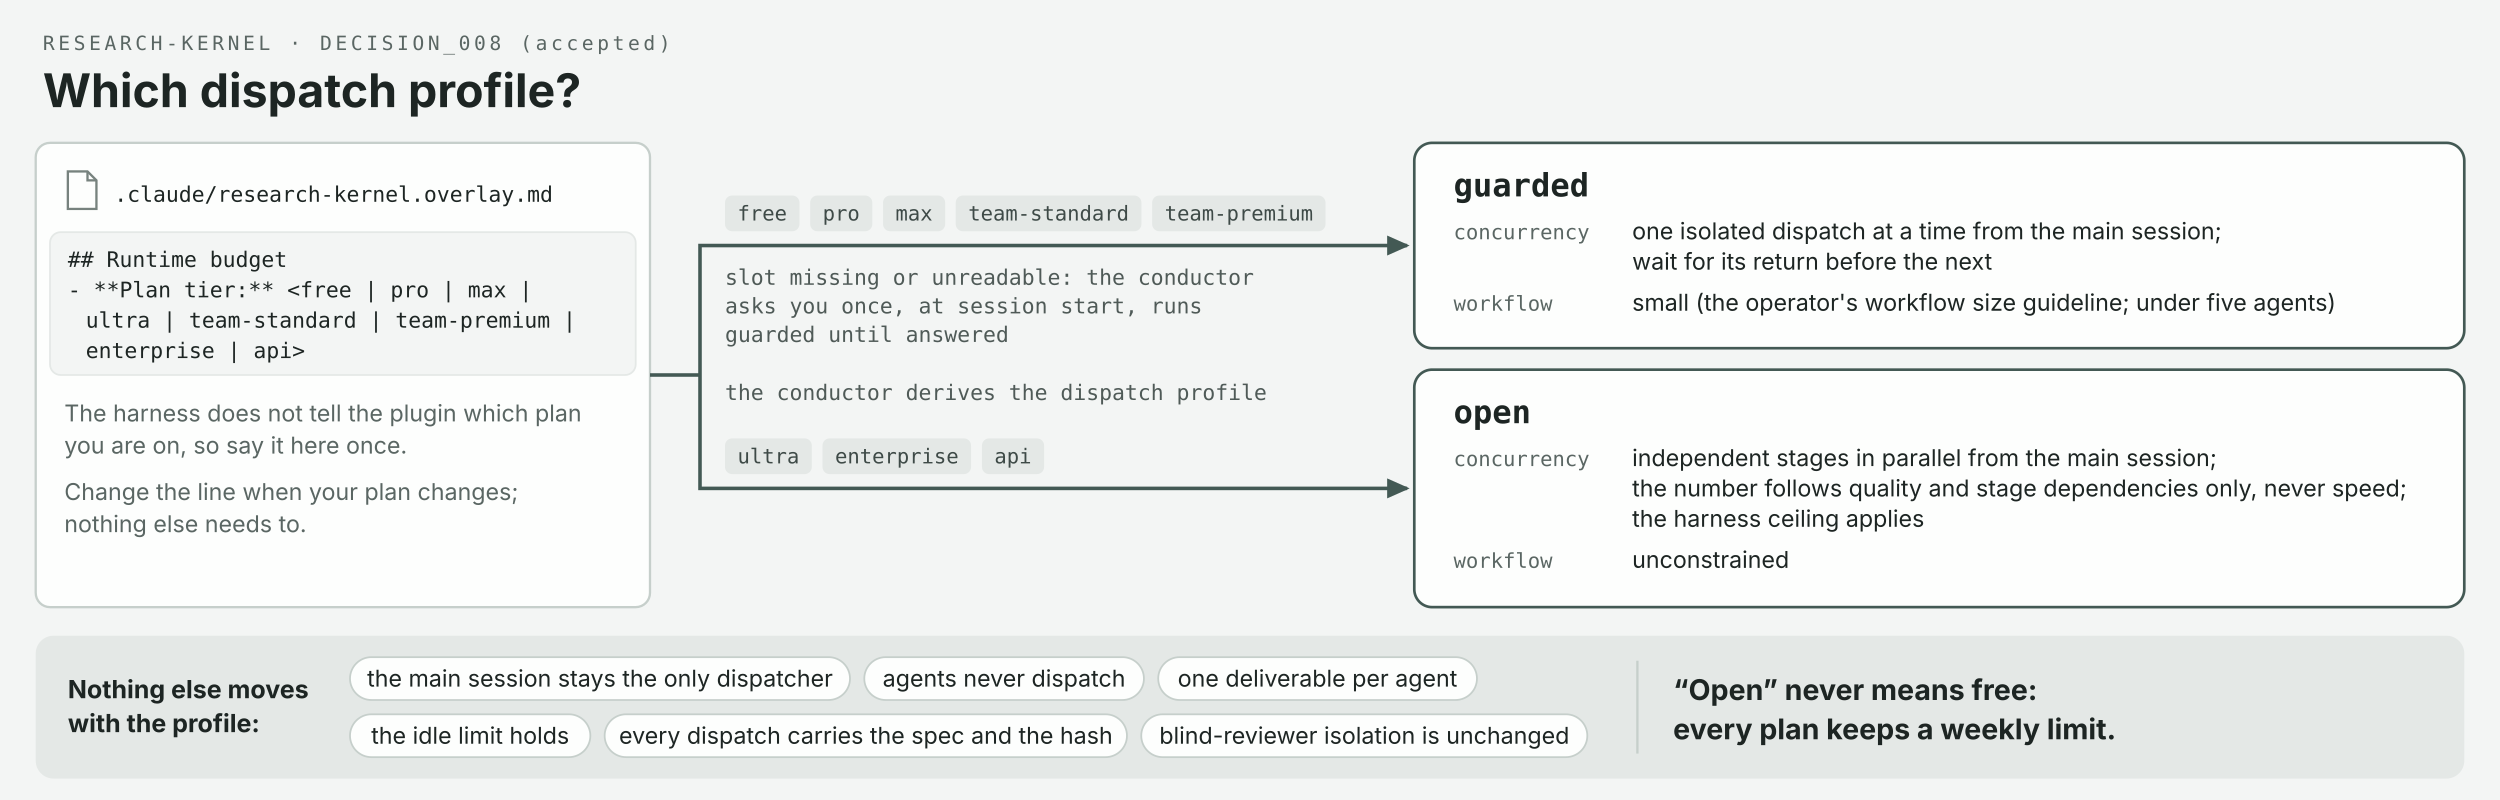
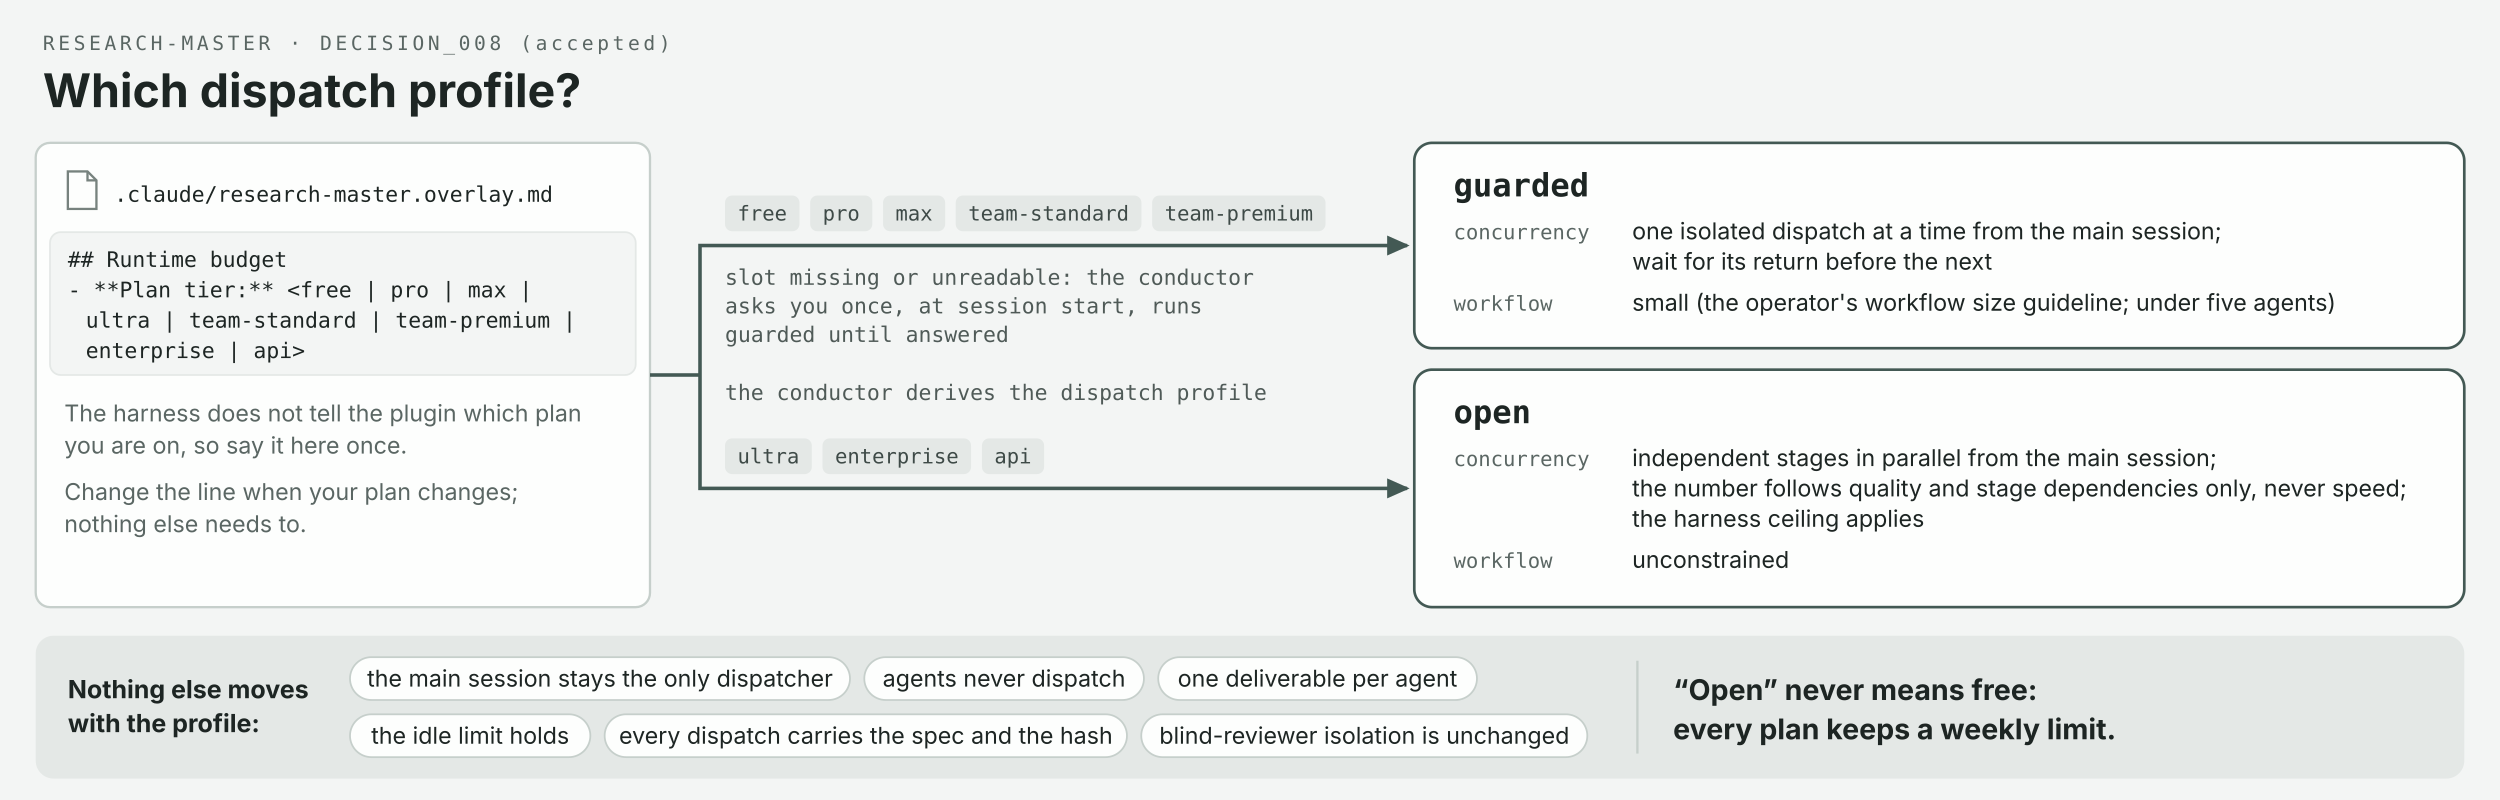
<svg xmlns="http://www.w3.org/2000/svg" width="1400" height="448" viewBox="0 0 1400 448" role="img" aria-label="Which dispatch profile? The Plan tier line in your overlay decides it. free, pro, max, team-standard and team-premium give guarded: one isolated dispatch at a time, small workflows; a missing or unreadable slot also runs guarded until you answer. ultra, enterprise and api give open: independent stages in parallel, workflows unconstrained. Nothing else moves with the profile, and open never means free: every plan keeps a weekly limit.">
  <defs>
    <marker id="head" viewBox="0 0 10 10" refX="8" refY="5" markerWidth="7" markerHeight="7" orient="auto-start-reverse">
      <path d="M 0 1 L 9 5 L 0 9 z" fill="#435954" />
    </marker>
  </defs>
  <style>
    .mono { font-family: ui-monospace, SFMono-Regular, Menlo, Consolas, monospace; }
    .sans { font-family: system-ui, -apple-system, "Segoe UI", sans-serif; }
  </style>
  <rect x="0" y="0" width="1400" height="448" fill="#F3F5F4" />
-   <text class="mono" x="24" y="28" font-size="11" fill="#5A6663" letter-spacing="2">RESEARCH-KERNEL · DECISION_008 (accepted)</text>
+   <text class="mono" x="24" y="28" font-size="11" fill="#5A6663" letter-spacing="2">RESEARCH-MASTER · DECISION_008 (accepted)</text>
  <text class="sans" x="24" y="60" font-size="26" font-weight="700" fill="#1D2523">Which dispatch profile?</text>
  <g id="overlay">
    <rect x="20" y="80" width="344" height="260" rx="8" fill="#FDFEFD" stroke="#C6CFCB" stroke-width="1.3" />
    <path d="M 38 96 H 49 L 54 101 V 117 H 38 Z" fill="none" stroke="#77827E" stroke-width="1.3" />
    <path d="M 49 96 V 101 H 54" fill="none" stroke="#77827E" stroke-width="1.3" />
-     <text class="mono" x="64" y="113" font-size="12" fill="#1D2523">.claude/research-kernel.overlay.md</text>
+     <text class="mono" x="64" y="113" font-size="12" fill="#1D2523">.claude/research-master.overlay.md</text>
    <rect x="28" y="130" width="328" height="80" rx="6" fill="#F3F5F4" stroke="#E4E8E6" stroke-width="1" />
    <text class="mono" x="38" y="149.5" font-size="12" fill="#1D2523">## Runtime budget</text>
    <text class="mono" x="38" y="166.5" font-size="12" fill="#1D2523">- **Plan tier:** &lt;free | pro | max |</text>
    <text class="mono" x="48" y="183.5" font-size="12" fill="#1D2523">ultra | team-standard | team-premium |</text>
    <text class="mono" x="48" y="200.5" font-size="12" fill="#1D2523">enterprise | api&gt;</text>
    <text class="sans" x="36" y="236" font-size="13" fill="#5A6663">The harness does not tell the plugin which plan</text>
    <text class="sans" x="36" y="254" font-size="13" fill="#5A6663">you are on, so say it here once.</text>
    <text class="sans" x="36" y="280" font-size="13" fill="#5A6663">Change the line when your plan changes;</text>
    <text class="sans" x="36" y="298" font-size="13" fill="#5A6663">nothing else needs to.</text>
  </g>
  <g id="profile-guarded">
    <rect x="792" y="80" width="588" height="115" rx="10" fill="#FDFEFD" stroke="#435954" stroke-width="1.5" />
    <text class="mono" x="814" y="110" font-size="18" font-weight="700" fill="#1D2523">guarded</text>
    <text class="mono" x="814" y="134" font-size="11.5" fill="#5A6663">concurrency</text>
    <text class="sans" x="914" y="134" font-size="13" fill="#1D2523">one isolated dispatch at a time from the main session;</text>
    <text class="sans" x="914" y="151" font-size="13" fill="#1D2523">wait for its return before the next</text>
    <text class="mono" x="814" y="174" font-size="11.5" fill="#5A6663">workflow</text>
    <text class="sans" x="914" y="174" font-size="13" fill="#1D2523">small (the operator's workflow size guideline; under five agents)</text>
  </g>
  <g id="profile-open">
    <rect x="792" y="207" width="588" height="133" rx="10" fill="#FDFEFD" stroke="#435954" stroke-width="1.5" />
    <text class="mono" x="814" y="237" font-size="18" font-weight="700" fill="#1D2523">open</text>
    <text class="mono" x="814" y="261" font-size="11.5" fill="#5A6663">concurrency</text>
    <text class="sans" x="914" y="261" font-size="13" fill="#1D2523">independent stages in parallel from the main session;</text>
    <text class="sans" x="914" y="278" font-size="13" fill="#1D2523">the number follows quality and stage dependencies only, never speed;</text>
    <text class="sans" x="914" y="295" font-size="13" fill="#1D2523">the harness ceiling applies</text>
    <text class="mono" x="814" y="318" font-size="11.5" fill="#5A6663">workflow</text>
    <text class="sans" x="914" y="318" font-size="13" fill="#1D2523">unconstrained</text>
  </g>
  <g id="branches">
    <line x1="364" y1="210.0" x2="392" y2="210.0" stroke="#435954" stroke-width="2" />
    <polyline points="392,210.0 392,137.5 788,137.5" fill="none" stroke="#435954" stroke-width="2" marker-end="url(#head)" />
    <polyline points="392,210.0 392,273.5 788,273.5" fill="none" stroke="#435954" stroke-width="2" marker-end="url(#head)" />
    <rect x="406.0" y="109.5" width="41.7" height="20" rx="4" fill="#E4E8E6" />
    <text class="mono" x="426.847" y="123.5" font-size="11.5" text-anchor="middle" fill="#3E4A47">free</text>
    <rect x="453.7" y="109.5" width="34.8" height="20" rx="4" fill="#E4E8E6" />
    <text class="mono" x="471.079" y="123.5" font-size="11.5" text-anchor="middle" fill="#3E4A47">pro</text>
    <rect x="494.5" y="109.5" width="34.8" height="20" rx="4" fill="#E4E8E6" />
    <text class="mono" x="511.849" y="123.5" font-size="11.5" text-anchor="middle" fill="#3E4A47">max</text>
    <rect x="535.2" y="109.5" width="104.0" height="20" rx="4" fill="#E4E8E6" />
    <text class="mono" x="587.237" y="123.5" font-size="11.5" text-anchor="middle" fill="#3E4A47">team-standard</text>
    <rect x="645.2" y="109.5" width="97.1" height="20" rx="4" fill="#E4E8E6" />
    <text class="mono" x="693.78" y="123.5" font-size="11.5" text-anchor="middle" fill="#3E4A47">team-premium</text>
    <rect x="406.0" y="245.5" width="48.6" height="20" rx="4" fill="#E4E8E6" />
    <text class="mono" x="430.309" y="259.5" font-size="11.5" text-anchor="middle" fill="#3E4A47">ultra</text>
    <rect x="460.6" y="245.5" width="83.2" height="20" rx="4" fill="#E4E8E6" />
    <text class="mono" x="502.234" y="259.5" font-size="11.5" text-anchor="middle" fill="#3E4A47">enterprise</text>
    <rect x="549.9" y="245.5" width="34.8" height="20" rx="4" fill="#E4E8E6" />
    <text class="mono" x="567.237" y="259.5" font-size="11.5" text-anchor="middle" fill="#3E4A47">api</text>
    <text class="mono" x="406" y="159.5" font-size="12" fill="#4F5A57">slot missing or unreadable: the conductor</text>
    <text class="mono" x="406" y="175.5" font-size="12" fill="#4F5A57">asks you once, at session start, runs</text>
    <text class="mono" x="406" y="191.5" font-size="12" fill="#4F5A57">guarded until answered</text>
    <text class="mono" x="406" y="224" font-size="12" fill="#4F5A57">the conductor derives the dispatch profile</text>
  </g>
  <g id="invariants">
    <rect x="20" y="356" width="1360" height="80" rx="10" fill="#E4E8E6" />
    <text class="sans" x="38" y="391" font-size="14" font-weight="700" fill="#1D2523">Nothing else moves</text>
    <text class="sans" x="38" y="410" font-size="14" font-weight="700" fill="#1D2523">with the profile:</text>
    <rect x="196.0" y="368" width="280.0" height="24" rx="12" fill="#FDFEFD" stroke="#C6CFCB" stroke-width="1" />
    <text class="sans" x="335.995" y="384.5" font-size="13" text-anchor="middle" fill="#1D2523">the main session stays the only dispatcher</text>
    <rect x="484.0" y="368" width="156.6" height="24" rx="12" fill="#FDFEFD" stroke="#C6CFCB" stroke-width="1" />
    <text class="sans" x="562.279" y="384.5" font-size="13" text-anchor="middle" fill="#1D2523">agents never dispatch</text>
    <rect x="648.6" y="368" width="178.5" height="24" rx="12" fill="#FDFEFD" stroke="#C6CFCB" stroke-width="1" />
    <text class="sans" x="737.804" y="384.5" font-size="13" text-anchor="middle" fill="#1D2523">one deliverable per agent</text>
    <rect x="196.0" y="400" width="134.6" height="24" rx="12" fill="#FDFEFD" stroke="#C6CFCB" stroke-width="1" />
    <text class="sans" x="263.312" y="416.5" font-size="13" text-anchor="middle" fill="#1D2523">the idle limit holds</text>
    <rect x="338.6" y="400" width="292.5" height="24" rx="12" fill="#FDFEFD" stroke="#C6CFCB" stroke-width="1" />
    <text class="sans" x="484.877" y="416.5" font-size="13" text-anchor="middle" fill="#1D2523">every dispatch carries the spec and the hash</text>
    <rect x="639.1" y="400" width="249.8" height="24" rx="12" fill="#FDFEFD" stroke="#C6CFCB" stroke-width="1" />
    <text class="sans" x="764.036" y="416.5" font-size="13" text-anchor="middle" fill="#1D2523">blind-reviewer isolation is unchanged</text>
    <line x1="916.941" y1="370" x2="916.941" y2="422" stroke="#C6CFCB" stroke-width="1.3" />
    <text class="sans" x="936.941" y="392" font-size="16" font-weight="700" fill="#1D2523">“Open” never means free:</text>
    <text class="sans" x="936.941" y="414" font-size="16" font-weight="700" fill="#1D2523">every plan keeps a weekly limit.</text>
  </g>
</svg>
